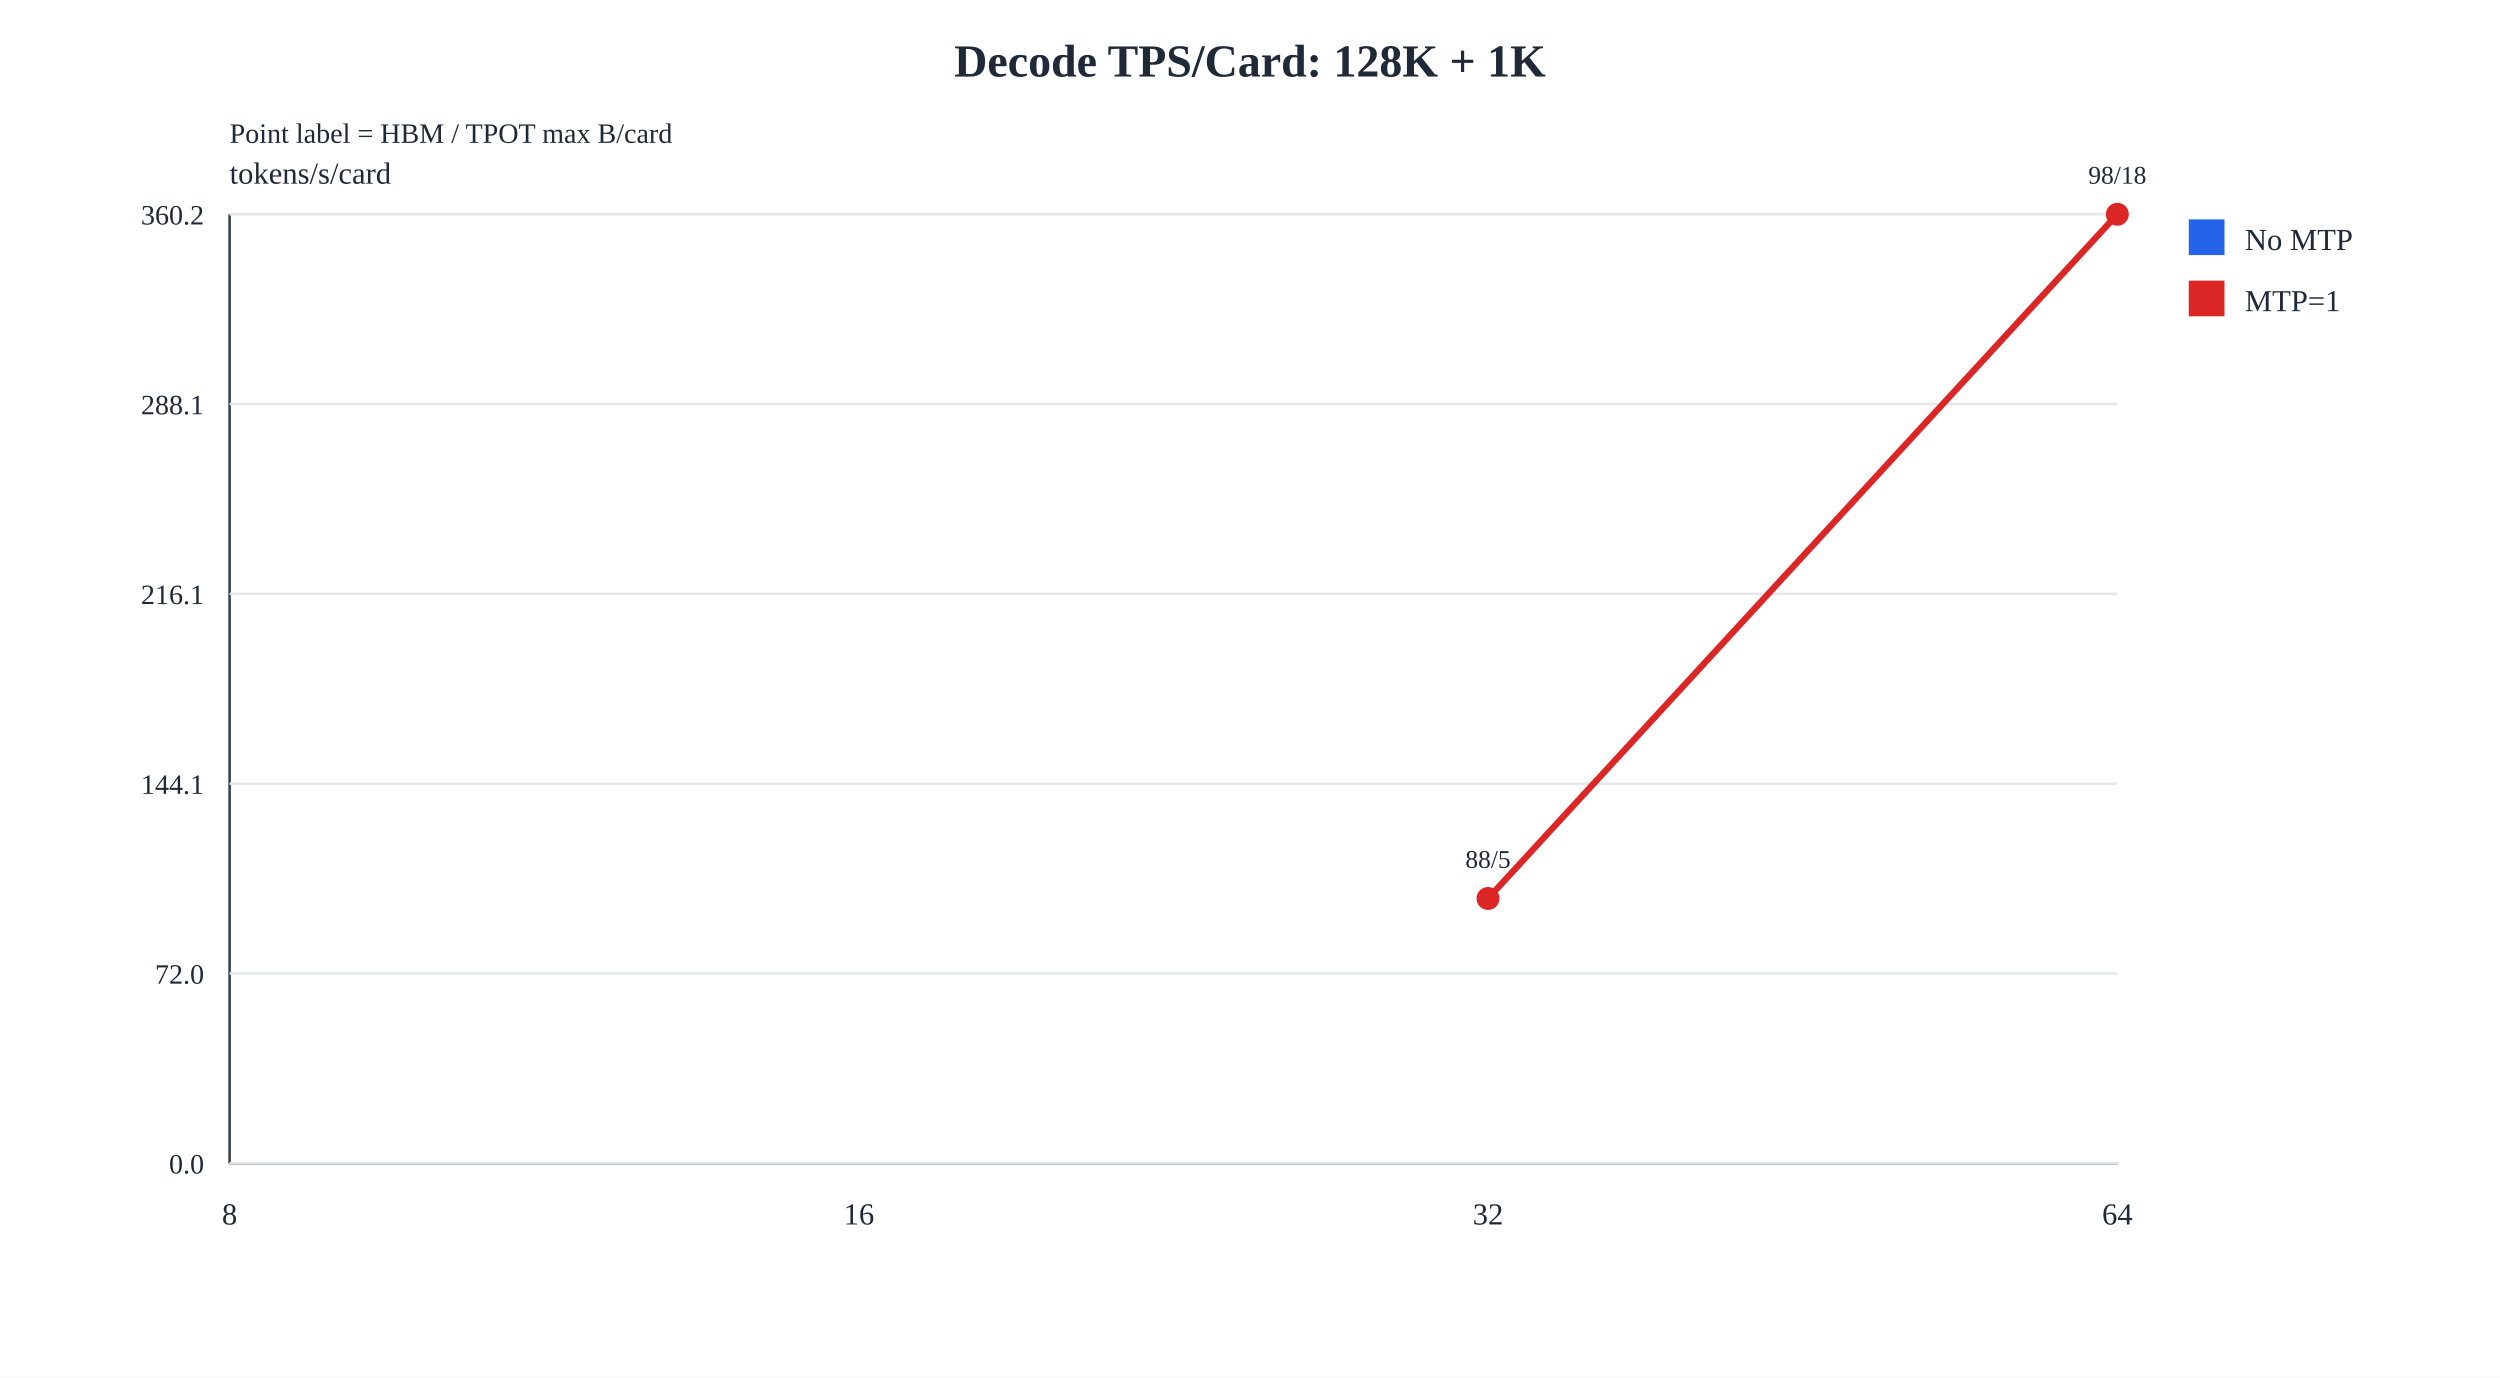
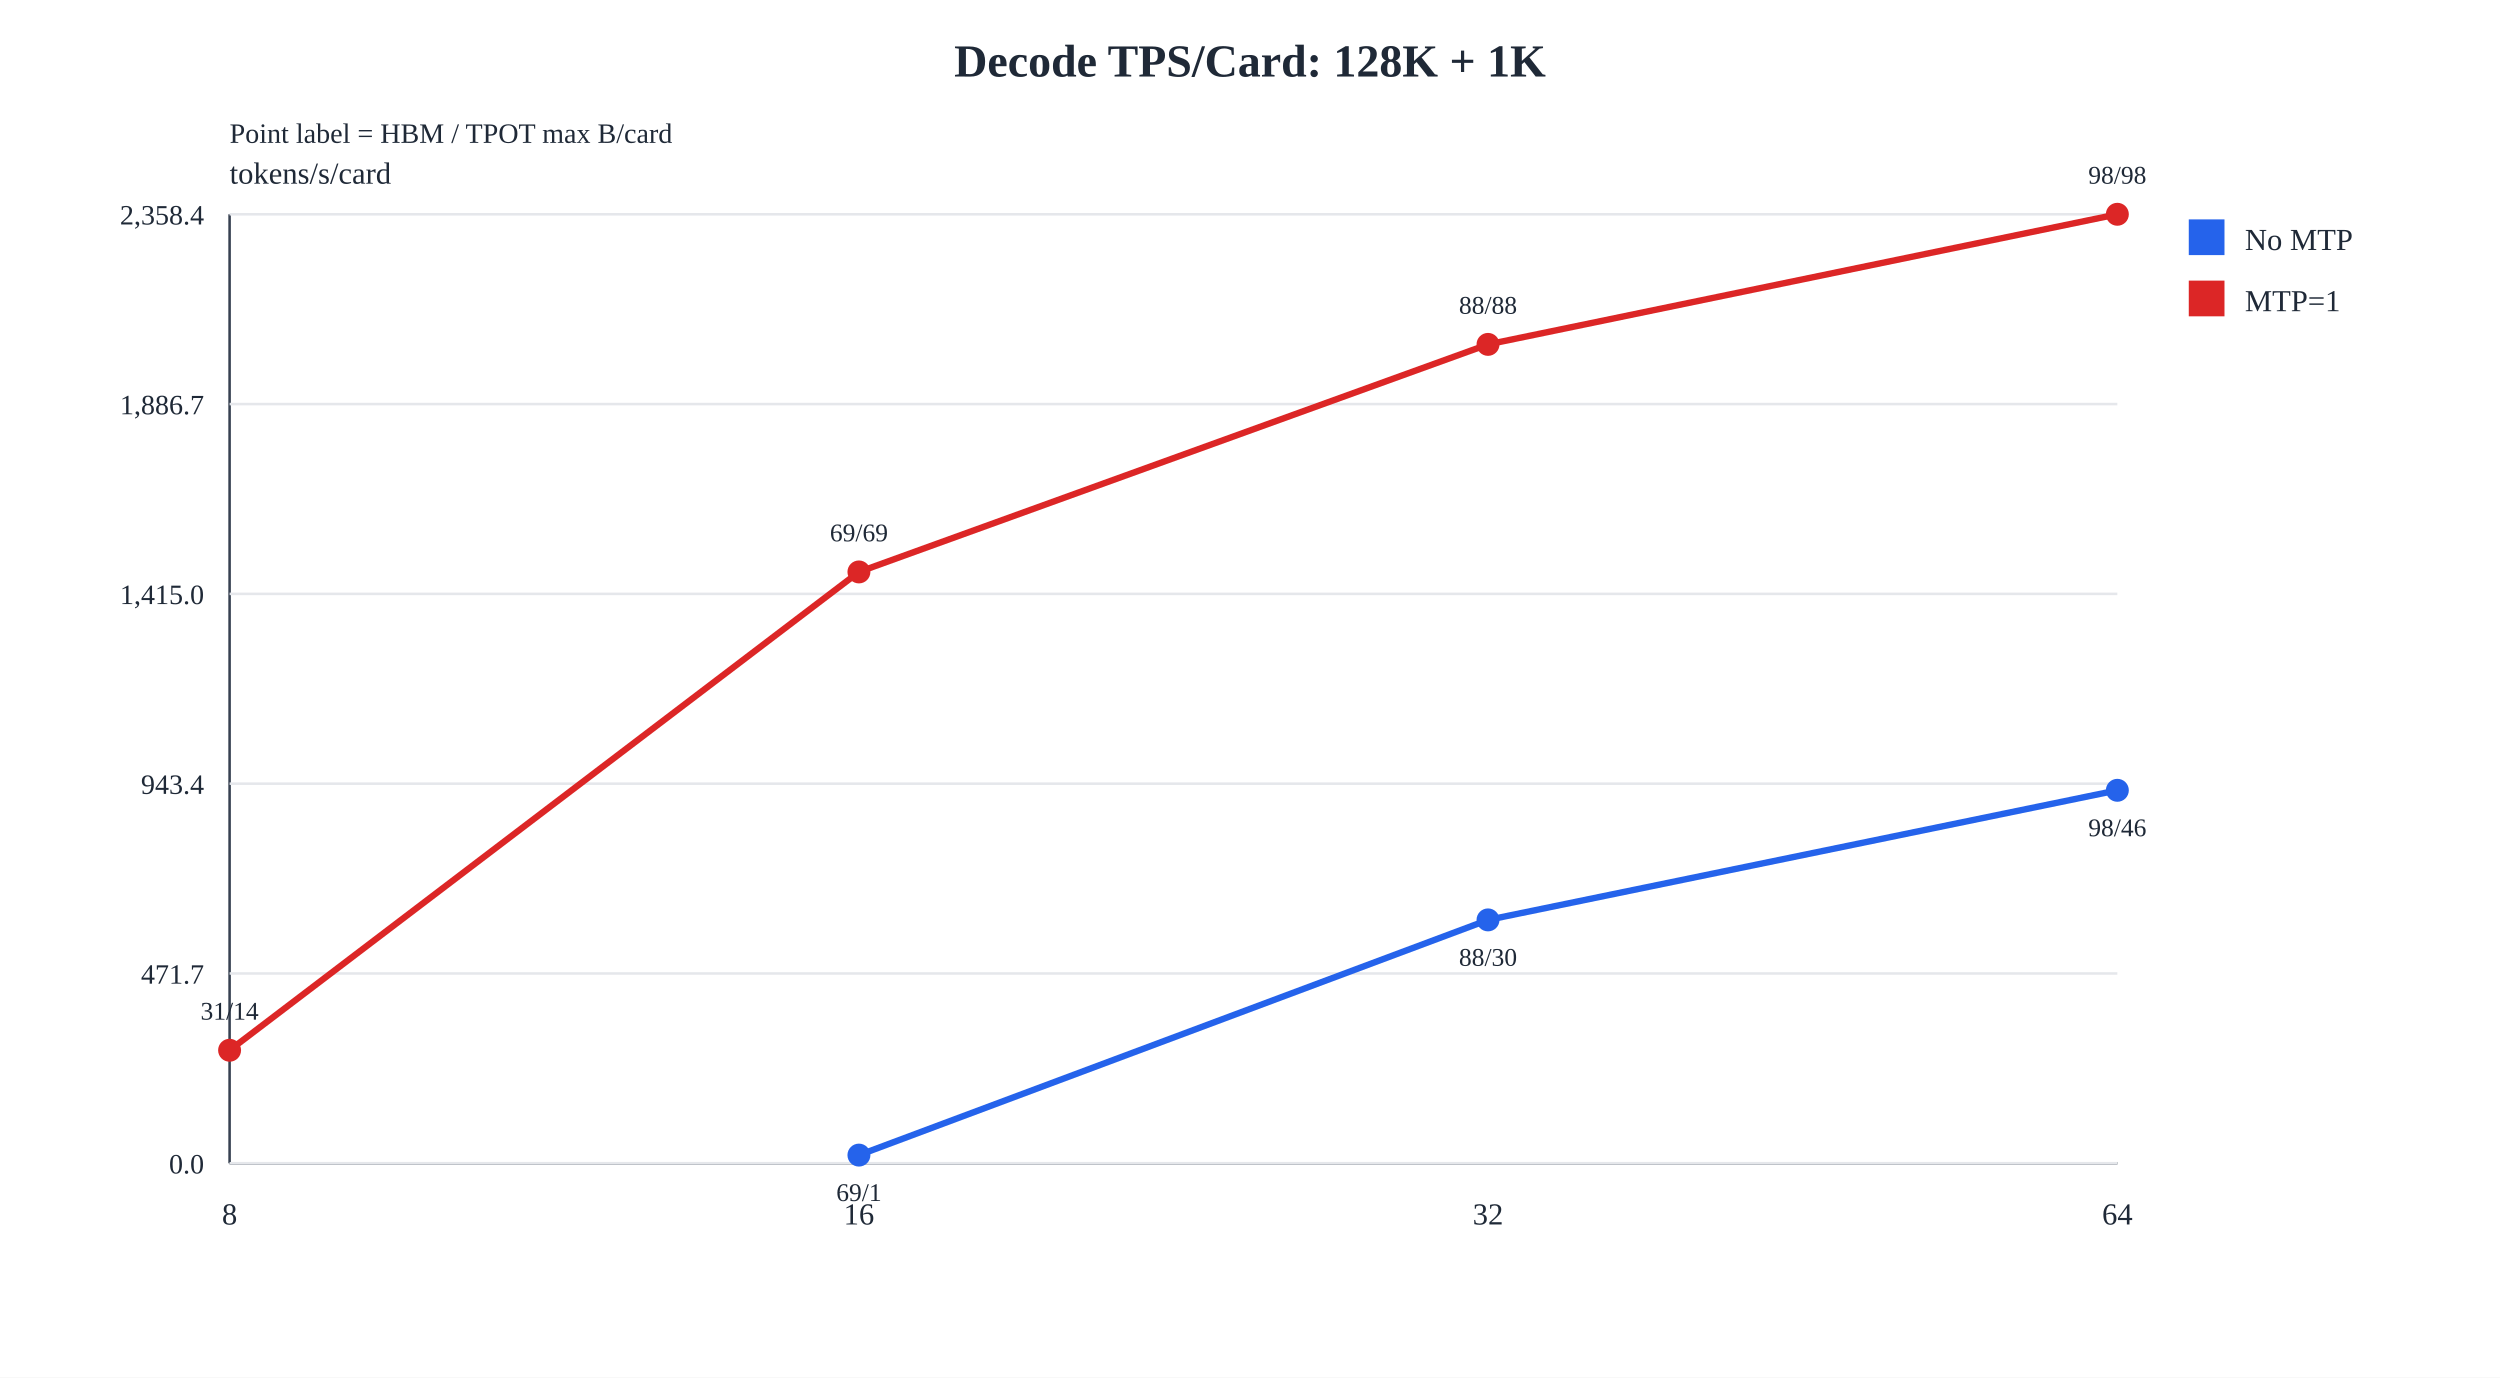
<svg xmlns="http://www.w3.org/2000/svg" width="980" height="540" viewBox="0 0 980 540">
  <rect width="100%" height="100%" fill="#ffffff" />
  <text x="490.0" y="30.0" font-size="18" font-weight="700" text-anchor="middle" fill="#1f2937">Decode TPS/Card: 128K + 1K</text>
  <text x="90.0" y="56.0" font-size="11" font-weight="400" text-anchor="start" fill="#1f2937">Point label = HBM / TPOT max B/card</text>
  <text x="90.0" y="72.0" font-size="12" font-weight="400" text-anchor="start" fill="#1f2937">tokens/s/card</text>
  <line x1="90" y1="84" x2="90" y2="456" stroke="#374151" />
  <line x1="90" y1="456" x2="830" y2="456" stroke="#374151" />
  <line x1="90" y1="456.0" x2="830" y2="456.0" stroke="#e5e7eb" />
  <text x="80.0" y="460.0" font-size="11" font-weight="400" text-anchor="end" fill="#1f2937">0.0</text>
  <line x1="90" y1="381.6" x2="830" y2="381.6" stroke="#e5e7eb" />
-   <text x="80.0" y="385.6" font-size="11" font-weight="400" text-anchor="end" fill="#1f2937">72.0</text>
+   <text x="80.0" y="385.6" font-size="11" font-weight="400" text-anchor="end" fill="#1f2937">471.7</text>
  <line x1="90" y1="307.2" x2="830" y2="307.2" stroke="#e5e7eb" />
-   <text x="80.0" y="311.2" font-size="11" font-weight="400" text-anchor="end" fill="#1f2937">144.1</text>
+   <text x="80.0" y="311.2" font-size="11" font-weight="400" text-anchor="end" fill="#1f2937">943.4</text>
  <line x1="90" y1="232.8" x2="830" y2="232.8" stroke="#e5e7eb" />
-   <text x="80.0" y="236.8" font-size="11" font-weight="400" text-anchor="end" fill="#1f2937">216.1</text>
+   <text x="80.0" y="236.8" font-size="11" font-weight="400" text-anchor="end" fill="#1f2937">1,415.0</text>
  <line x1="90" y1="158.4" x2="830" y2="158.4" stroke="#e5e7eb" />
-   <text x="80.0" y="162.4" font-size="11" font-weight="400" text-anchor="end" fill="#1f2937">288.1</text>
+   <text x="80.0" y="162.4" font-size="11" font-weight="400" text-anchor="end" fill="#1f2937">1,886.7</text>
  <line x1="90" y1="84.0" x2="830" y2="84.0" stroke="#e5e7eb" />
-   <text x="80.0" y="88.0" font-size="11" font-weight="400" text-anchor="end" fill="#1f2937">360.2</text>
+   <text x="80.0" y="88.0" font-size="11" font-weight="400" text-anchor="end" fill="#1f2937">2,358.4</text>
  <text x="90.0" y="480.0" font-size="12" font-weight="400" text-anchor="middle" fill="#1f2937">8</text>
  <text x="336.7" y="480.0" font-size="12" font-weight="400" text-anchor="middle" fill="#1f2937">16</text>
  <text x="583.3" y="480.0" font-size="12" font-weight="400" text-anchor="middle" fill="#1f2937">32</text>
  <text x="830.0" y="480.0" font-size="12" font-weight="400" text-anchor="middle" fill="#1f2937">64</text>
+   <polyline points="336.7,452.8 583.3,360.6 830.0,309.8" fill="none" stroke="#2563eb" stroke-width="2.5" />
+   <circle cx="336.7" cy="452.8" r="4.5" fill="#2563eb" />
+   <text x="336.7" y="470.8" font-size="10" font-weight="400" text-anchor="middle" fill="#1f2937">69/1</text>
+   <circle cx="583.3" cy="360.6" r="4.5" fill="#2563eb" />
+   <text x="583.3" y="378.6" font-size="10" font-weight="400" text-anchor="middle" fill="#1f2937">88/30</text>
+   <circle cx="830.0" cy="309.8" r="4.5" fill="#2563eb" />
+   <text x="830.0" y="327.8" font-size="10" font-weight="400" text-anchor="middle" fill="#1f2937">98/46</text>
  <rect x="858" y="86" width="14" height="14" fill="#2563eb" />
  <text x="880.0" y="98.0" font-size="12" font-weight="400" text-anchor="start" fill="#1f2937">No MTP</text>
-   <polyline points="583.3,352.2 830.0,84.0" fill="none" stroke="#dc2626" stroke-width="2.5" />
-   <circle cx="583.3" cy="352.2" r="4.5" fill="#dc2626" />
-   <text x="583.3" y="340.2" font-size="10" font-weight="400" text-anchor="middle" fill="#1f2937">88/5</text>
+   <polyline points="90.0,411.7 336.7,224.2 583.3,135.0 830.0,84.0" fill="none" stroke="#dc2626" stroke-width="2.5" />
+   <circle cx="90.0" cy="411.7" r="4.5" fill="#dc2626" />
+   <text x="90.0" y="399.7" font-size="10" font-weight="400" text-anchor="middle" fill="#1f2937">31/14</text>
+   <circle cx="336.7" cy="224.2" r="4.5" fill="#dc2626" />
+   <text x="336.7" y="212.2" font-size="10" font-weight="400" text-anchor="middle" fill="#1f2937">69/69</text>
+   <circle cx="583.3" cy="135.0" r="4.5" fill="#dc2626" />
+   <text x="583.3" y="123.0" font-size="10" font-weight="400" text-anchor="middle" fill="#1f2937">88/88</text>
  <circle cx="830.0" cy="84.0" r="4.5" fill="#dc2626" />
-   <text x="830.0" y="72.0" font-size="10" font-weight="400" text-anchor="middle" fill="#1f2937">98/18</text>
+   <text x="830.0" y="72.0" font-size="10" font-weight="400" text-anchor="middle" fill="#1f2937">98/98</text>
  <rect x="858" y="110" width="14" height="14" fill="#dc2626" />
  <text x="880.0" y="122.0" font-size="12" font-weight="400" text-anchor="start" fill="#1f2937">MTP=1</text>
</svg>
